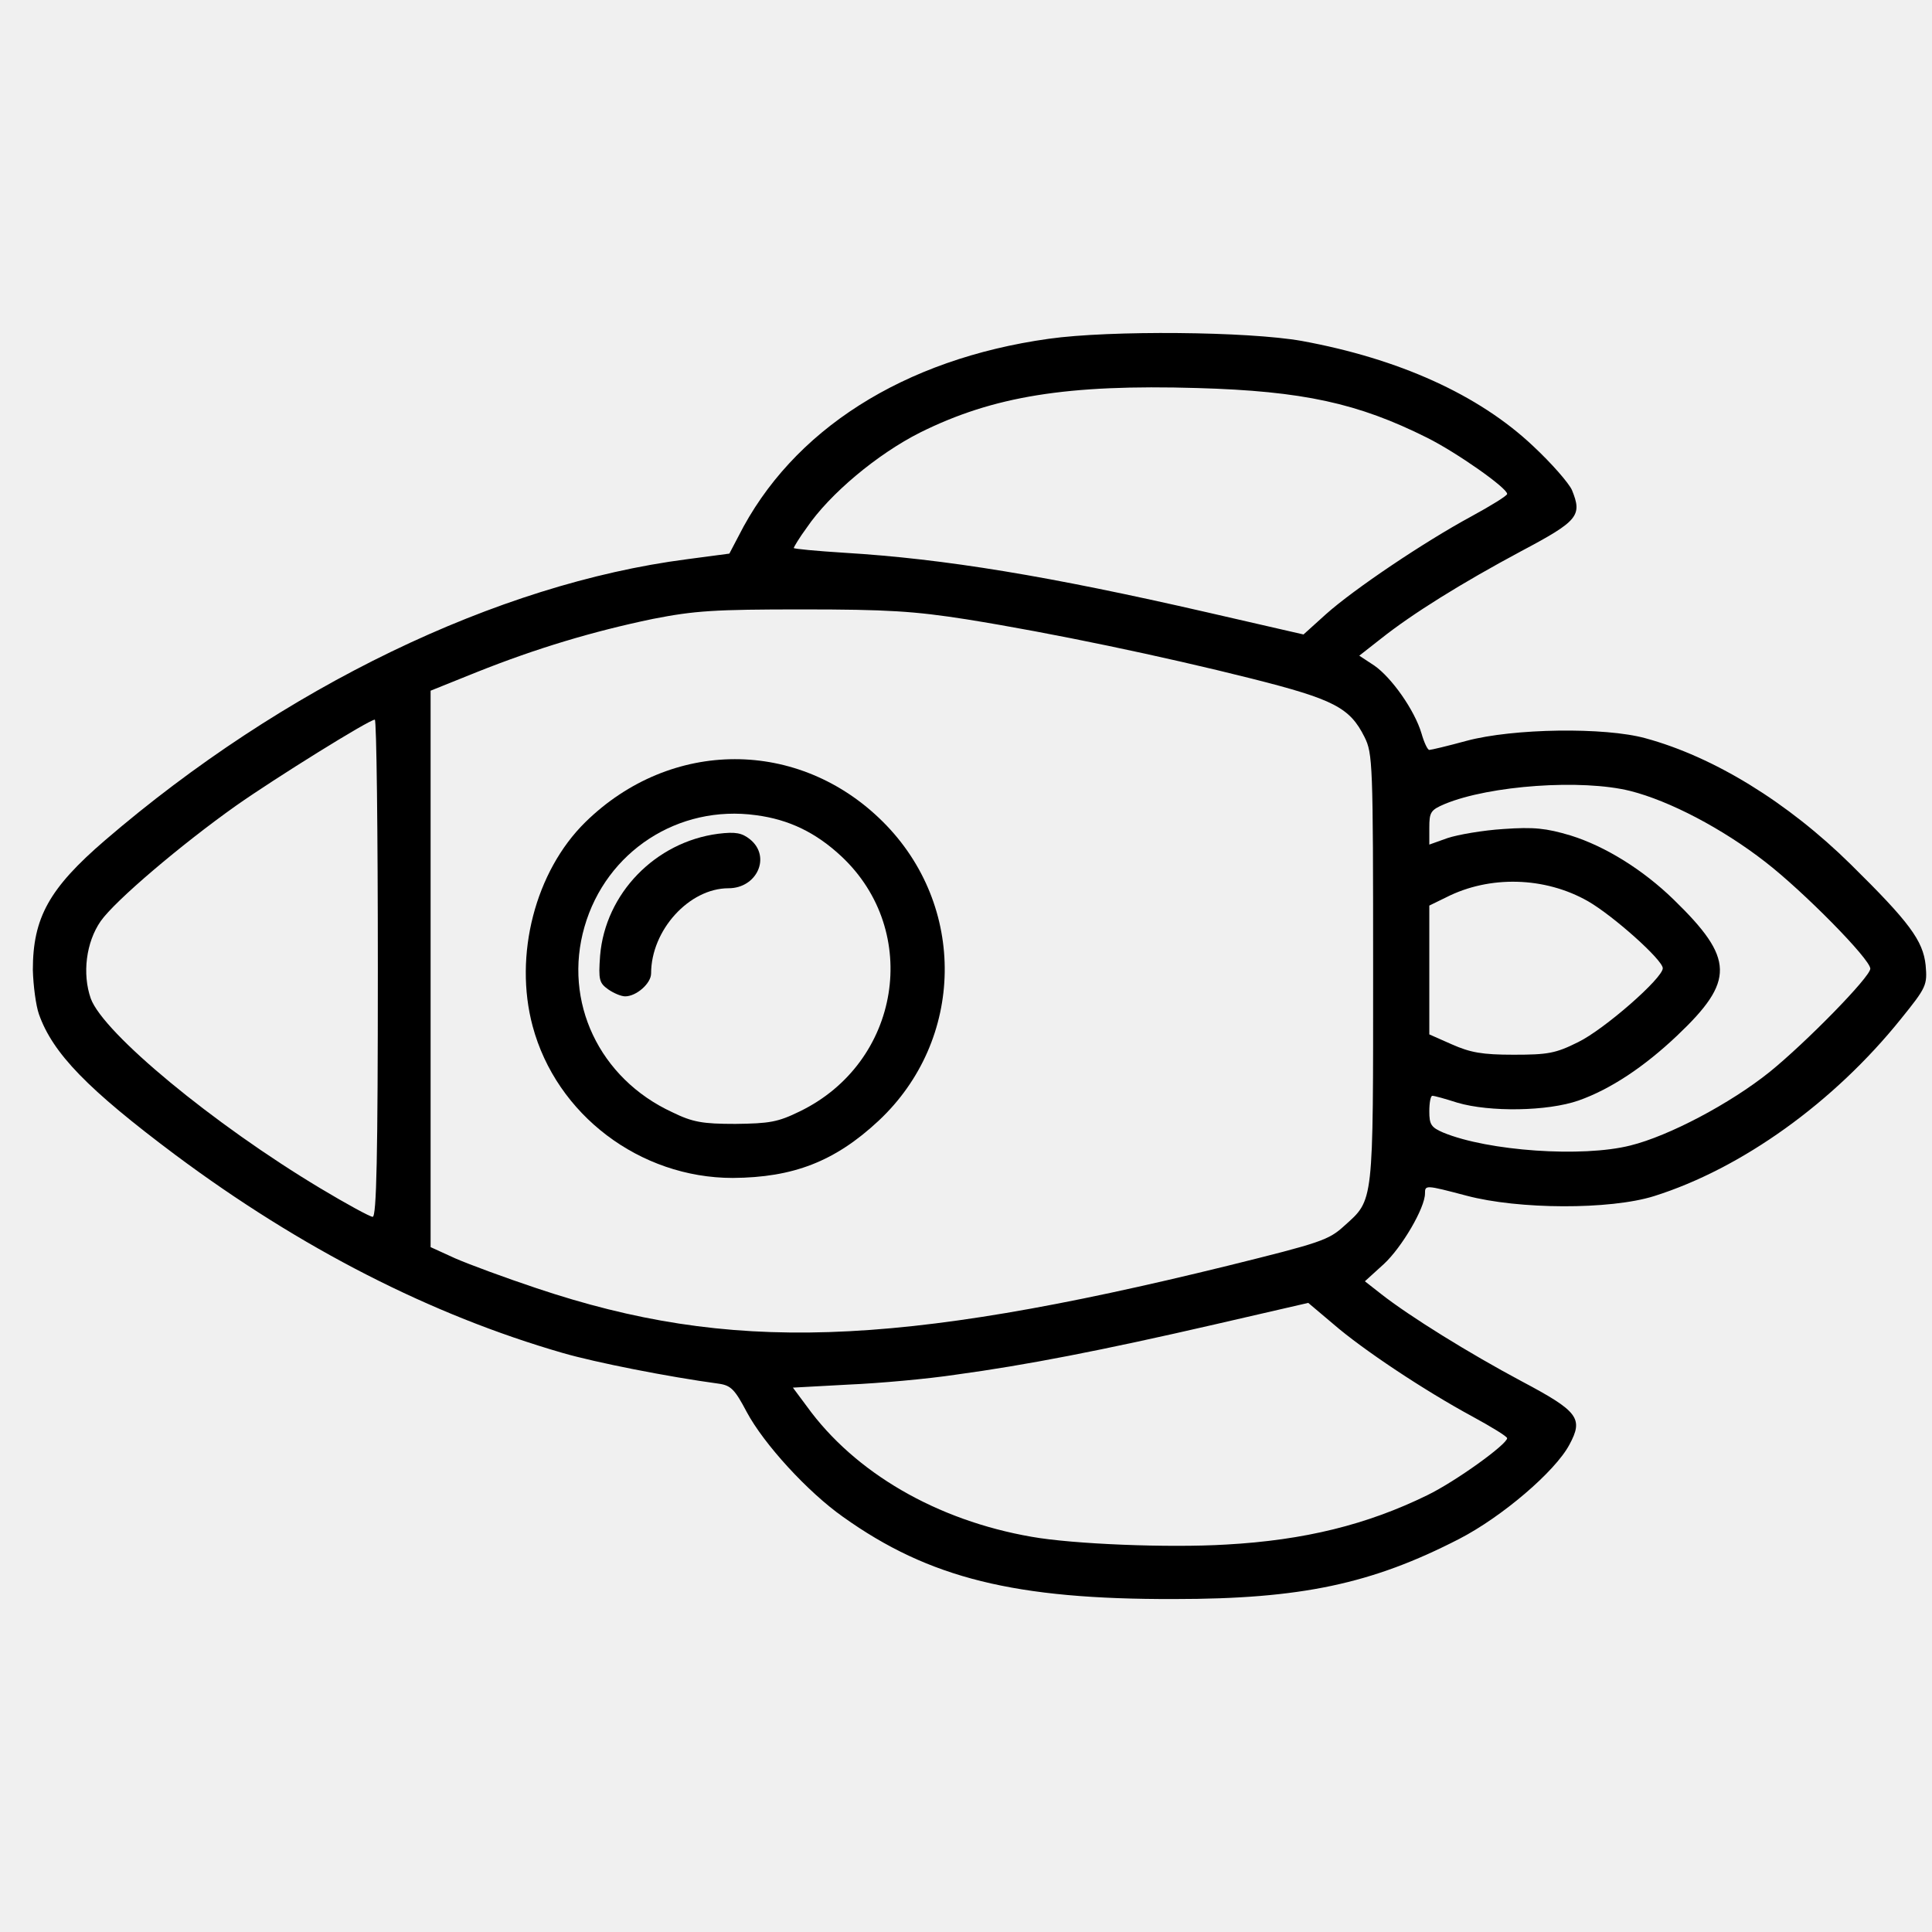
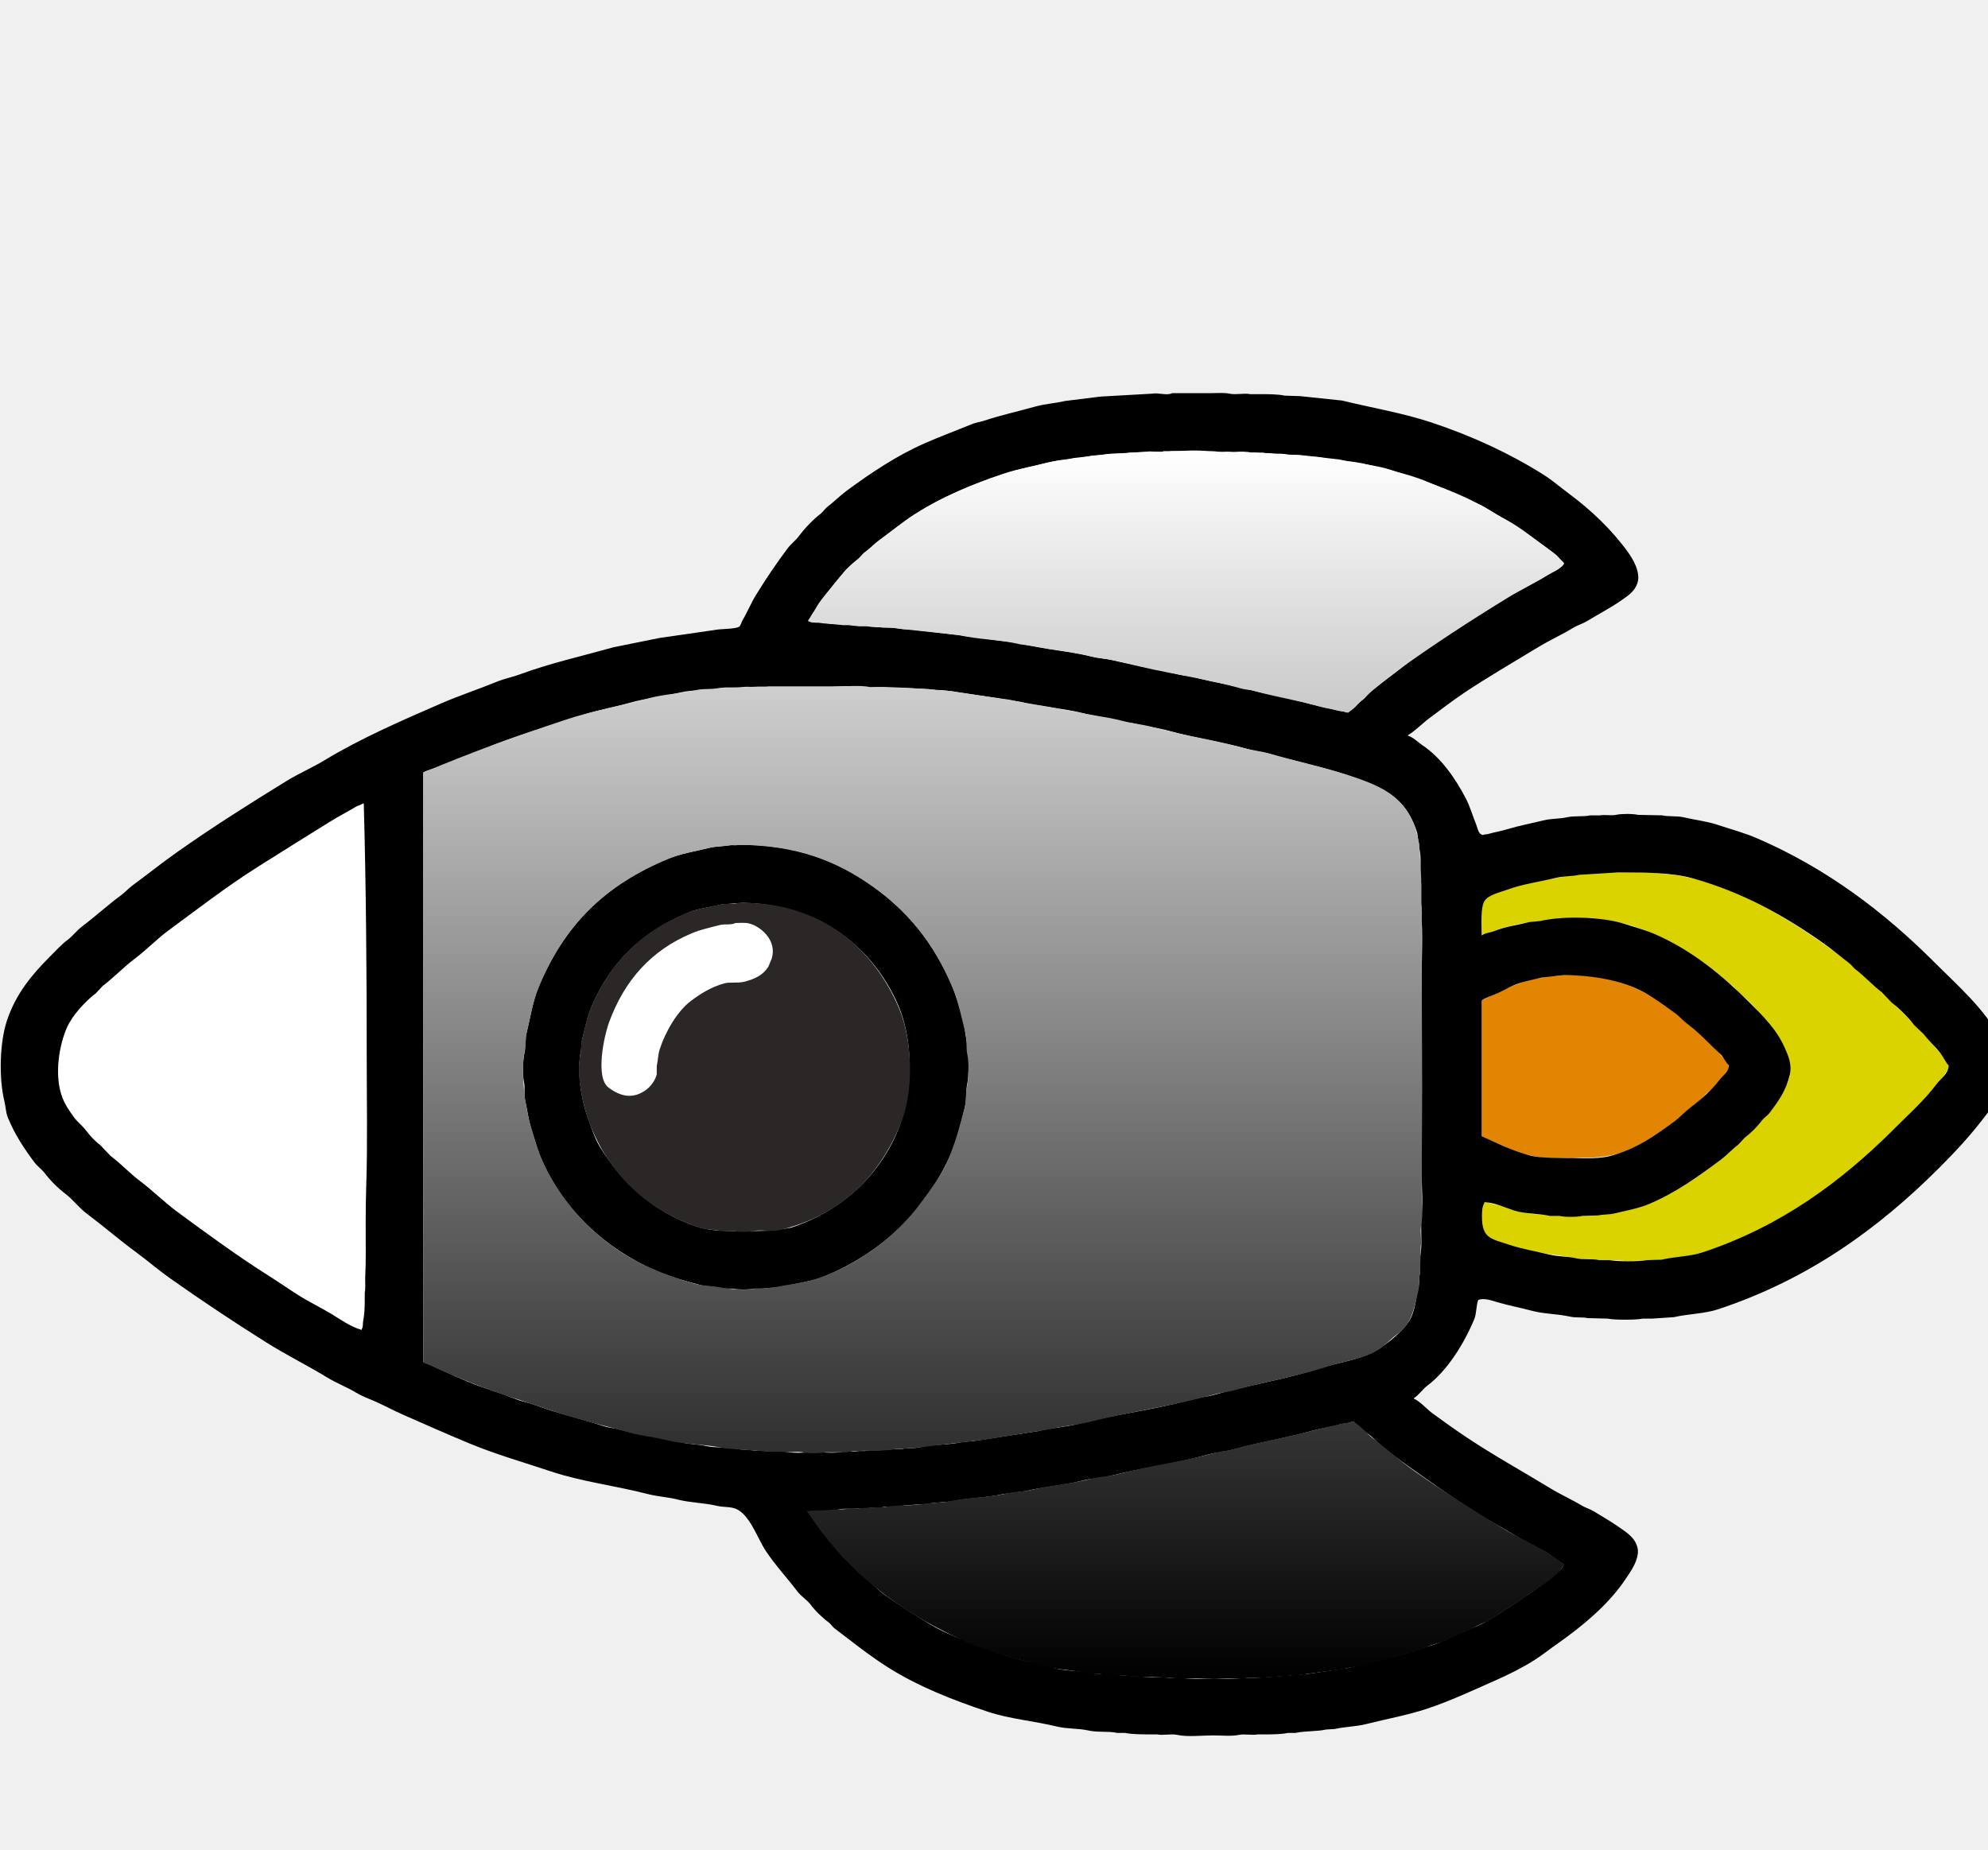
- <svg xmlns="http://www.w3.org/2000/svg" version="1.1" x="0px" y="0px" viewBox="0 0 1000 1000" enable-background="new 0 0 1000 1000" xml:space="preserve">
-   <g>
-     <g transform="translate(500,1000) scale(0.1,-0.1) rotate(90 90 90)">
-       <path d="M4751.2,4978.7c-203.6-71.6-389.4-252.9-729.5-707.1c-483.4-649-828-1322.5-1024.9-2005.1c-49.2-170.1-123.1-543.8-158.9-807.9c-9-62.7-31.3-82.8-145.5-143.2c-167.8-89.5-416.2-317.8-543.8-499C1830.8,371,1721.2-74.3,1723.4-897.8c0-655.7,78.3-1022.7,311-1474.7c114.1-221.5,349.1-496.8,487.8-570.6c136.5-73.8,172.3-47,329,248.4c143.2,268.5,335.7,579.6,452,727.3l64.9,82.8l89.5-98.5c87.3-94,290.9-212.6,364.8-212.6c44.8,0,44.8-2.2-11.2-214.8c-71.6-268.5-73.8-743-2.2-971.2c143.2-454.3,485.6-930.9,917.5-1277.8c163.4-132,174.6-136.5,277.5-127.6c127.6,13.4,223.8,85,521.4,387.1c322.2,326.7,557.2,709.4,653.4,1063c58.2,210.4,51.5,684.8-13.4,926.5c-26.9,98.4-47,183.5-47,192.4c0,9,38,26.9,85,40.3c120.8,35.8,288.7,154.4,351.3,243.9l51.5,78.3l89.5-114.1c127.6-161.1,284.2-411.7,452-725c156.6-295.4,183.5-315.5,315.5-261.8c35.8,15.7,138.7,105.2,228.3,201.4c266.3,282,452,696,543.8,1197.2c49.2,277.5,55.9,991.3,11.2,1309.1C8141.5,503.1,7774.5,1080.4,7224,1357.9l-89.5,47l-29.1,219.3c-127.5,984.6-662.4,2090.1-1454.6,3012.1C5402.4,4925,5250.2,5010,4979.4,5010C4898.9,5007.8,4795.9,4994.3,4751.2,4978.7z M5232.3,4658.7c105.2-73.8,396.1-416.2,597.5-700.4c143.2-203.6,445.3-689.2,445.3-718.3c0-9-579.6-15.7-1286.7-15.7c-973.4,0-1286.7,6.7-1286.7,26.8c0,13.4,67.1,136.5,147.7,270.8c331.2,552.7,803.4,1123.4,982.4,1188.3C4959.3,4754.9,5122.7,4734.8,5232.3,4658.7z M6521.3,2711.8c123.1-308.8,210.4-599.7,275.2-910.8c42.5-217.1,49.2-317.8,49.2-774.3c0-438.6-9-579.6-51.5-850.4c-71.6-445.3-190.2-1011.5-306.6-1474.7c-107.4-425.2-149.9-508-302.1-584.1c-85-42.5-134.3-44.8-1197.2-44.8c-1230.8,0-1195-4.5-1333.7,149.9c-73.8,80.5-87.3,123.1-205.9,602c-425.2,1729.8-452,2578-116.4,3578.3c53.7,161.1,123.1,349.1,154.4,420.7l58.2,127.6h1438.9h1441.2L6521.3,2711.8z M2884.8,232.3c49.2-362.5,125.3-754.2,259.6-1338.2l111.9-485.6l-109.6-129.8c-132-152.2-344.6-472.2-478.9-720.6c-53.7-98.5-102.9-179-111.9-179c-31.3,0-223.8,266.3-295.4,414c-152.2,311.1-232.7,635.5-255.1,1040.6c-17.9,297.6,2.2,794.4,40.3,1007c85,490.1,331.2,915.3,675.8,1163.7l96.2,71.6l15.7-288.7C2840.1,630.6,2862.5,380,2884.8,232.3z M7268.7,1004.3C7443.3,885.7,7649.2,639.6,7761,418c188-378.2,250.6-760.8,230.5-1436.7c-15.7-546-78.3-830.2-257.3-1188.3c-76.1-152.2-259.6-414-290.9-414c-9,0-60.4,82.8-116.4,185.7c-132,243.9-375.9,606.5-505.7,751.9L6716-1566.9l114.1,496.8c188,819.1,277.5,1360.6,308.8,1879.8c9,143.2,20.2,261.8,24.6,261.8C7168,1071.5,7217.2,1042.4,7268.7,1004.3z M4328.2-2233.8c0-11.2-15.7-67.1-35.8-129.8c-49.2-167.8-44.8-465.5,11.2-626.6c58.2-165.6,174.6-340.1,335.7-510.2c284.2-299.9,398.3-297.6,704.9,17.9c154.4,158.9,275.3,353.6,331.2,532.6c38,127.5,44.8,190.2,33.6,349.1c-6.7,105.2-29.1,235-47,288.7l-33.6,94h87.3c80.6,0,91.8-6.7,123.1-80.6c96.2-232.7,129.8-709.4,67.1-960c-51.5-203.6-194.7-476.6-367-698.2c-152.2-196.9-503.5-543.8-552.8-543.8c-42.5,0-382.7,333.4-534.8,521.4c-163.4,203.7-331.2,521.4-380.4,720.6c-62.7,248.4-29.1,736.2,67.1,969c26.9,62.7,42.5,71.6,109.7,71.6C4292.4-2218.1,4328.2-2224.8,4328.2-2233.8z M5355.4-2305.4c114.1-223.8,107.4-510.2-20.1-734c-76.1-132-304.3-387.1-346.9-387.1c-51.5,0-317.8,304.3-382.7,438.6c-58.2,116.4-64.9,156.7-64.9,333.4c0,163.4,11.2,223.8,53.7,320l51.5,116.4h333.4h333.4L5355.4-2305.4z" />
-       <path d="M4688.5,2423.1C4229.8,2300,3903,1868.1,3903,1387c2.2-313.3,85-528.1,295.4-754.1c418.5-447.6,1114.4-458.8,1548.5-22.4c431.9,434.1,431.9,1096.5-2.2,1539.6C5489.6,2409.7,5055.5,2521.6,4688.5,2423.1z M5203.2,2154.6c389.4-111.9,633.3-485.6,577.3-888.4c-22.4-170.1-89.5-308.8-212.6-440.9c-389.4-416.2-1067.4-306.6-1320.3,214.8c-55.9,114.1-62.7,156.7-64.9,333.4c0,170.1,8.9,221.5,60.4,326.7C4417.7,2078.5,4816.1,2266.4,5203.2,2154.6z" />
-       <path d="M4878.7,2031.5c-20.1-29.1-35.8-67.1-35.8-87.3c0-58.2,67.1-134.3,118.6-134.3c223.8,0,440.9-196.9,440.9-400.6c0-147.7,163.4-221.5,252.9-111.9c33.6,42.5,40.3,73.8,29.1,165.6c-42.5,324.5-308.8,584.1-631.1,610.9C4928,2082.9,4912.3,2078.5,4878.7,2031.5z" />
-     </g>
+ <svg xmlns="http://www.w3.org/2000/svg" width="5088" height="4735" viewBox="0 0 8088 4735">
+   <defs>
+     <style>
+       .cls-1 {
+         fill: #fff;
+       }
+ 
+       .cls-1, .cls-2, .cls-3, .cls-4, .cls-5, .cls-6 {
+         fill-rule: evenodd;
+       }
+ 
+       .cls-3 {
+         fill: #2b2727;
+       }
+ 
+       .cls-4 {
+         fill: #dbd300;
+       }
+ 
+       .cls-5 {
+         fill: #e18503;
+       }
+ 
+       .cls-6 {
+         fill: url(#linear-gradient);
+       }
+     </style>
+     <linearGradient id="linear-gradient" x1="2021.5" y1="2617.72" x2="2021.5" y2="119.813" gradientUnits="userSpaceOnUse">
+       <stop offset="0" />
+       <stop offset="1" stop-color="#fff" />
+     </linearGradient>
+   </defs>
+   <g transform="translate(0,200) scale(2 2) ">
+     <path id="windowGlare" class="cls-1" d="M1492,1080c12.66-.14,28.19-1.57,38,2,29.01,10.55,56.56,49.52,34,86-10.34,16.73-26.97,26.84-49,32h-18q-13.005,1.995-26,4c-25.27,8-45.11,19.85-64,34-27.81,20.82-52.06,60.29-64,97-8.51,26.16-2.71,54.62-18,75-19.23,25.63-52.67,28.87-81,10-5.71-3.8-13.84-10.75-17-17-4.47-8.84-3.02-24.2-3-37a255.063,255.063,0,0,1,13-79c28.22-85.58,83.17-148.53,162-183,18.39-8.04,38.38-13.31,59-19Q1475,1082.495,1492,1080Z" />
+     <path id="windowOutline" class="cls-2" d="M1494,921c123.24-2.431,207.28,32.2,278,82,72.76,51.24,125.32,114.31,163,201,10.07,23.18,17.48,49.42,25,76q4.005,25.995,8,52c3.02,13.17,2.93,60.06,0,73-3.91,17.28-.86,33.04-5,49-8.4,32.36-14.7,63.64-27,92-50.76,117.07-140.15,203.99-259,253-25.89,10.67-55.55,13.9-85,21-12.82,3.09-26.62,1.18-39,4h-19c-10.89,2.34-32.12,2.45-43,0h-16l-45-6c-34.95-9.08-67.43-18.05-97-31-102.38-44.85-186.17-123.05-231-225-8.84-20.09-13.75-39.73-21-62-5.87-18.03-8.24-39.8-13-60-2.82-12,.72-23.33-2-36-3.52-16.41-2.5-44.58,1-60,2.8-12.34.11-23.24,3-35,8.61-35.03,13.33-69.33,26-100,51.5-124.73,136.48-207.61,261-259,27.78-11.465,58.43-16.081,90-24Zm17,118-41,3c-24.35,5.82-48.59,8.16-70,17-93.21,38.48-157.83,99.65-197,192-8.79,20.73-12.97,43.85-19,67q-1.005,10.5-2,21c-9.51,42.35,1.08,103.02,13,135,8.14,21.82,13.69,42.41,25,61,44.83,73.69,109.6,133.45,198,163,29,9.69,66.46,8.99,105,9q24.495-.495,49-1l37-6c98.95-32.45,174.99-100.5,215-192,32.67-74.71,36.43-183.81,3-261C1777.98,1133.81,1671.21,1041.67,1511,1039Z" />
+     <path id="Color_Fill_5" data-name="Color Fill 5" class="cls-1" d="M740,837c3.841,34.77,4,75.285,4,112v56c1.862,8.66,1,21.67,1,32v86c4.472,20.82,1,57.38,1,81v418c0,10.32.87,23.35-1,32v46c0,21.68-.988,43.66-1,64-0.008,13.41,1.526,30.34-1,42-2.306,10.65,1.037,24.6-1,34-4.17,19.24,3.67,54.33-6,67-1.073.75-.946,0.6-3,1-6.046-4.57-14.089-6.4-21-10-14.521-7.56-29.738-15.28-44-24-42.063-25.72-84.437-50.75-126-77-75.178-47.48-144.238-103.04-215-155-20.018-14.7-37.265-34.13-57-49-12.668-9.55-23.4-20.47-36-30q-6-6.495-12-13a246.885,246.885,0,0,1-46-46q-4.5-4.005-9-8c-13.34-17.67-29.931-34.46-39-56-25.768-61.2-1.439-140.02,27-178,5.247-7.01,13.77-12.09,19-19,9.07-11.99,21.016-22.95,33-32,7.274-5.49,12.708-14.49,20-20,15.986-12.08,29.913-25.91,46-38,9.752-7.33,18.2-17.68,28-25,25.88-19.35,50.1-40.96,76-60,63.568-46.73,129.122-90.156,197-133,36.789-23.221,74.386-45.651,112-69C697.819,858.663,725.447,838.521,740,837Z" />
+     <path id="Color_Fill_4" data-name="Color Fill 4" class="cls-3" d="M1501,1039c171.6-3.62,278.15,96.51,328,215,27.1,64.42,30.84,167.3,3,235-44.81,108.99-122.66,186.63-247,216-16.66,3.93-36.47-1.82-54,2-9.35,2.04-27.65,2.14-37,0h-26c-15.12-3.46-31.17-2.44-45-7-111.43-36.76-192.1-116.04-229-228-9.83-29.82-22.38-86.62-13-127q1.005-11.505,2-23c5.87-23.17,9.45-46.36,18-67,38.48-92.87,102.03-156.61,195-195,21.78-8.99,46.3-12.02,71-18C1475.31,1039.99,1494.91,1042.79,1501,1039Zm-5,41c-7.72,4.59-21.82,1.67-31,4-20.02,5.09-39.94,9.39-58,17-82.18,34.64-136.47,95.14-168,181-9.96,27.11-28.82,112.32-1,133,24.84,18.46,49.95,24.11,77,4,8.82-6.55,17.99-18.87,21-31v-17c2.45-11.35,2.54-23.26,6-34,11.64-36.11,36-77.63,63-98,19.76-14.91,40.83-28.43,68-36,12.01-3.35,26.1-.05,39-3,22.62-5.18,40.44-13.99,51-31q3.495-8.505,7-17c10.92-36.68-21.96-64.67-46-71C1516,1078.89,1505.39,1079.91,1496,1080Z" />
+     <path id="Color_Fill_3" data-name="Color Fill 3" class="cls-4" d="M3014,1105c0.09-21.98-3.96-54.62,5-69,10.87-17.46,50.4-24.73,73-32,28.02-9.01,60.9-11.794,92-19,12.07-2.8,24.79-1.5,36-4l43-3h20c15.05-3.134,43.97-3.275,59,0h21q24.99,2.5,50,5c19.22,4.673,38.93,6.981,57,13,112.86,37.59,202.11,97.86,288,162,26.77,19.99,48.33,46.84,75,67q12.495,13.005,25,26a138.124,138.124,0,0,1,27,27q9.495,9,19,18a369.239,369.239,0,0,1,33,38c8.79,11.67,26.3,23.24,28,41-6.36,6.83-10.43,16.54-16,24-11.93,15.99-27.89,28.98-40,45q-11.505,10.995-23,22a201.11,201.11,0,0,1-38,38q-4.995,5.505-10,11c-9.75,9.75-19.93,19.63-31,28-7.27,5.5-12.71,14.48-20,20-22.61,17.11-42.72,37.57-66,54-73.34,51.78-155.95,100.19-249,131-19.63,6.5-40.78,9.06-62,14q-27.99,2.505-56,5h-31c-5.87,1.24-16.13.86-22,0-17.75-2.61-36.33,1.44-52-2l-47-3c-33.67-7.69-68.89-9.17-100-18-23.58-6.7-70.43-15.88-82-32-10.01-13.95-5.83-45.9-2-63a25.246,25.246,0,0,1,8-1c8.05,5.19,20.47,4.85,30,8,16.97,5.61,35.8,10.31,55,15,11.17,2.73,21.27.45,33,3,10.49,2.28,23.81-.59,36,2,7.92,1.68,23.08,1.76,31,0h23c14.9-3.36,33.12-2.62,47-6,23.61-5.75,43.91-6.71,64-15,84.06-34.68,152.56-86.55,212-146,27.7-27.7,54.05-53.19,73-90,5.71-11.09,15.44-31.69,11-51-8.77-38.17-25.3-60.72-45-87-4.1-5.46-10.91-9.59-15-15-11.24-14.85-25.13-29.76-40-41q-7.5-7.995-15-16c-18.47-13.98-35.05-30.62-54-44-44.73-31.58-93.97-60.05-151-79-24.85-8.26-50.02-9.7-78-16h-17c-16.09,0-33.28-1.07-47,2q-13.005.495-26,1c-23.72,5.38-49.02,4.79-72,11q-15.495,4.005-31,8C3039.14,1096.44,3026.54,1103.13,3014,1105Z" />
+     <path id="Color_Fill_2" data-name="Color Fill 2" class="cls-5" d="M3175,1186c90.7-1.95,154.82,21.4,207,58,18.61,13.05,35.8,28.31,54,42,4.3,3.24,7.7,8.76,12,12,18.73,14.15,37.86,31.27,52,50,6.52,8.64,16.76,12.87,17,28-2.74,2.85-3.66,6.66-6,10-4.41,6.28-10.26,11.73-15,18-6.6,8.73-17.2,17.35-26,24q-5.505,6-11,12c-6.24,4.73-11.72,9.27-18,14-9.75,7.34-18.16,17.7-28,25-32.28,23.95-62.34,45.77-102,63-26.18,11.37-55.61,15.98-95,16-9.43.01-18.1,1.76-26,0h-16c-15.46,0-31.05,1.27-45-2l-31-6c-16.71-5.5-32.88-13.35-48-20-4.78-2.1-34.65-13.1-36-15V1237c10.95-2.6,20.31-10.71,30-15a692.316,692.316,0,0,1,67-26q21-4.005,42-8C3159.72,1186.41,3169.76,1189.31,3175,1186Z" />
+     <path id="Color_Fill_1" data-name="Color Fill 1" class="cls-2" d="M2384,2h78c12.48,0,28.25-1.341,39,1,13.19,2.873,30.06-1.6,42,1h21c15.17,0.069,34.84-.1,49,3l31,1,86,9c63.57,15.483,124.57,25.512,183,45,82.87,27.641,159.09,63.149,227,106,17.87,11.275,34.29,25.617,51,38,45.22,33.513,88.14,74.174,121,120,8.29,11.56,26.08,39.637,19,62-5.42,17.108-18.71,25.664-32,35-22.12,15.537-47.37,28.633-71,43-8.82,5.366-18.19,7.651-27,13-23.93,14.529-49.79,26.216-74,41-49.95,30.5-100.77,59.719-149,92-23.91,16-46.8,33.966-70,51-14.88,10.923-27.93,25.3-44,35v1c10.95,3.086,20.17,13.106,29,19,38.4,25.64,67.14,67.026,89,109,8.46,16.244,13.72,35.343,21,53,3.3,8,4.07,19.815,14,21,2.82-1.782,6.06-.879,10-2,12.73-3.616,26.6-5.927,40-10,23.33-7.1,48.67-11.84,74-18,15.19-3.694,31.29-2.659,46-6,15.82-3.6,32.82-.607,48-4h20c8.77-1.88,21.97,1.132,32-1,11.44-2.432,33.57-2.527,45,0l49,1c13.92,3.128,29.5.635,44,4,23.48,5.451,47.5,8.193,68,15,28.94,9.611,55.41,16.46,82,28,142.12,61.683,258.08,150.07,360,252,48.66,48.67,102.9,95.1,136,159,9.02,17.42,22.04,59.22,13,87-8.23,25.3-27.63,42.63-42,62-29.45,39.68-62.45,75.46-97,110-123.08,123.05-265.07,226.75-450,288-27.69,9.17-59.38,9.08-90,16l-44,3h-19c-13.48,2.89-58.57,2.98-72,0q-19.995-.495-40-1c-11.13-2.48-24.07-.29-36-3-25.85-5.86-53.2-5.31-78-12-23.73-6.4-47.8-10.72-72-18-10.28-3.1-25.57-8.38-37-4-4.47,12.42-3.36,27.78-8,39-20.59,49.74-54.85,104.67-95,135-9.97,7.53-17.35,19-28,26v1c10.65,3.48,27.52,22.02,37,29,23.22,17.1,47.02,33.99,71,50,55.2,36.85,113.88,69.14,171,104,20.25,12.36,42.07,21.87,62,34,8.19,4.98,16.85,7.05,25,12,18.11,11.01,37.05,22.06,54,34,14.57,10.27,30.14,20.22,35,40,5.73,23.3-16.93,52.92-25,65-34.75,51.98-88.9,96.1-140,132-14.76,10.37-29.54,22.24-45,32-25.44,16.07-52.38,29.4-81,42-44.27,19.49-89.2,40.84-138,57-39.3,13.02-81.03,20.34-123,31-21,5.34-43.27,5.21-64,10q-8.505.495-17,1c-19.34,4.36-43.02,2.62-63,7h-15c-12.09,2.61-29.09,2.84-42,3h-20c-10.68,2.29-26.06-1.55-38,1-14.7,3.14-35.48,1-52,1-22.99,0-52.01,3.55-73-1-12.87-2.79-29.37,1.52-41-1h-21c-13.39-.28-31.37-0.25-44-3h-16c-18.7-4.14-39.61-.61-59-5-20.55-4.65-43.04-2.91-64-8-47.77-11.61-95.93-15.36-140-30-74.1-24.62-142.51-51.93-203-90-39.64-24.95-74.55-53.46-111-81q-4.005-4.5-8-9c-14.16-10.71-28.29-23.82-39-38-7.47-9.89-19.49-17.07-27-27-20.86-27.6-44.54-52.78-64-82-16.93-25.43-32.58-74.04-61-86-11.22-4.72-24.81-2.87-38-6-26.2-6.23-54.27-6.15-81-13-19.16-4.91-39.9-5.82-60-11-66.15-17.06-134.96-25.32-197-46-56-18.66-112.59-34.85-166-57-45.012-18.67-90.468-38.84-134-58-20.419-8.99-39.532-19.43-59-28-12.789-5.63-25.295-9.89-37-17-18.755-11.4-39.884-19.39-59-31-41.092-24.97-84.36-46.42-125-72q-99.688-62.745-195-130c-23.557-16.59-45.887-36.01-69-53-34.759-25.54-66.785-53.27-101-79-15.429-11.6-27.7-28.44-43-40a223.9,223.9,0,0,1-42-42c-5.926-7.84-15.068-14.06-21-22-20.753-27.77-39.861-56.43-54-91-4.265-10.43-4.053-20.83-7-33-11.748-48.53-9.366-120.51,5-164,18.025-54.57,50.729-93.74,87-130,12.086-12.08,23.2-24.58,37-35,10.286-7.77,18.66-19.22,29-27,27.4-20.62,52.207-43.6,80-64,7.588-5.57,14.4-13.41,22-19,30.507-22.432,60.165-46.234,91-68,72-50.822,146.885-98.214,223-145,25.113-15.437,51.619-26.578,77-42,72.272-43.915,157.582-81.151,238-116,37.066-16.062,75.655-28.688,113-44,15.65-6.418,31.03-9.067,47-15,59.85-22.228,125.28-36.817,190-55l94-19,111-16c12.32-2.818,42.89-1.619,51-7,3.49-3.88,4.16-9.322,7-14,9.42-15.5,16.33-33.12,26-49,20.44-33.554,42.02-65.225,65-96,6.62-8.866,16.37-16.236,23-25,12.9-17.064,28.94-34.109,46-47q4.995-5.5,10-11c14.55-11.008,27.42-24.276,42-35,48.07-35.353,100.65-70.746,158-96,31.33-13.795,63.72-25.763,96-39,8.48-3.479,16.05-4.019,25-7,32.94-10.973,69.73-19.145,105-29,19.37-5.412,39.93-6.4,59-11l72-9,106-6C2355.32,0.5,2375.08,7.56,2384,2Zm-3,118c-5.07,3.011-18.86,1-26,1l-57,2c-16.34,3.61-34.91.169-52,4-8.81,1.974-19.18.749-29,3-32.52,7.454-66.71,7.207-98,16-23.24,6.53-47.17,10.409-70,18-64.23,21.359-126.15,45.74-179,79-29.28,18.429-56.62,39.558-84,60-12.86,9.606-23.31,23.4-36,33-29.98,22.668-54.24,54.008-76,85-10.17,14.489-21.97,28.16-30,45h2c8.82,5.4,23.55,1.463,35,4,20.34,4.506,45.26,1.488,66,6h16c20.88,4.593,45.5.229,67,5,13.09,2.906,27.92.844,42,4l133,16c23.49,5.492,48.74,5.114,73,11,47.98,11.639,100.09,15.056,147,27,12.99,3.308,24.02,2.656,37,6,42.37,10.915,88.3,16.391,130,28,14.44,4.021,27.62,3.943,42,8,36.02,10.16,74.19,14.587,111,25,31.05,8.783,63.88,12.934,96,22,32.83,9.265,68.04,16.618,102,24,6.74-9.883,19.45-18.783,29-26,6.53-4.938,11.47-13.057,18-18,12.25-9.275,23.48-18.813,36-28,21.01-15.417,41.52-32.906,63-48,53.93-37.9,110.33-73.192,167-108,31.09-19.1,64.5-35.015,95-54,7.55-4.7,28.05-13.316,30-22-6.31-5.83-11.09-13.777-18-19-44.77-33.827-91.85-64.058-141-94-11.69-7.123-24.22-11.369-37-17-27.98-12.328-57.56-25.919-87-38-35.28-14.475-74.55-21.26-113-32-32.55-9.092-68.07-8.3-102-16l-30-2c-21.49-4.752-47.9-1.116-70-6h-20c-16.44-3.587-39.05,1.693-56-2-13.54-2.948-32.22,2.218-47-1C2438.53,116.326,2404.91,120.031,2381,120ZM1562,599c-9.33,5.534-37.34-1.794-50,1-14.09,3.11-31.02-1.32-46,2-26.98,5.978-55.86,2.647-82,9-34.32,8.343-69.39,11.452-103,21-30.39,8.636-62.58,14.079-93,24-69.85,22.78-140.09,43.156-205,70-30.4,12.574-60.616,23.576-90,36-5.364,2.268-29.759,8.837-32,12V1973c29.683,12.85,59.483,27.33,90,40,32.588,13.52,66.75,22.75,99,36,12.01,4.93,23.82,6.47,36,11,45.45,16.9,95.15,28.52,143,44,11.29,3.65,21.36,3.7,33,7,39.36,11.15,83.34,15.67,125,26,15.9,3.94,32.76,3.46,48,7,20.82,4.84,42.65,1.32,64,6,11.47,2.51,26.38,1.43,38,4h17c13.57,2.93,29.94-1.23,45,2,17.1,3.67,41.01,1,60,1,17.41,0,39.45,2.41,55-1,8.73-1.91,20.51.64,28-1,6.51-1.43,15.73.16,21-1,11.15-2.45,23.09.18,33-2q19.995-1.005,40-2c10.01-2.23,21.95-.51,33-3,28.54-6.44,61.11-4.59,89-11q11.505-1.005,23-2Q2046,2124,2111,2114c26.74-6.88,55.43-7.87,83-15,76.74-19.83,157.41-28.96,232-50,15.12-4.26,28.89-4.7,44-9,70.69-20.11,145.9-31.63,215-54,33.56-10.87,67.17-14.99,98-28,28.97-12.23,68.41-43.79,84-69,11.96-19.34,13.15-44.94,19-71,1.76-7.85.51-16.22,2-23q0.495-18.495,1-37c3.75-17.25,2-41.58,2-61v-21c4.5-20.73,1-57.44,1-81V1190c0-42.72,2.72-89.05-1-130v-60c-4.63-21.092,1.7-45.608-3-67q-2.505-18-5-36a166.642,166.642,0,0,0-18-40c-28.14-44.736-72.93-60.67-128-79-48.75-16.228-103.28-26.617-154-42-12.93-3.922-24.86-4.264-38-8-53.81-15.3-112.44-23.753-167-39-23.7-6.623-48.25-8.646-71-15l-25-4c-23.98-6.465-50.94-9.846-75-16-43-11-88.39-13.412-131-24l-130-20c-16.04-3.65-32.76-1.626-48-5l-66-4h-28c-15.13-3.285-35.62,2.553-52-1-17.98-3.9-43.1-1-63-1H1562ZM738,837c-4.372,3.312-10.161,4.059-15,7-16.992,10.326-34.843,19.34-52,30q-73.62,45.743-147,92c-63.11,39.85-121.634,85.41-181,129-23.663,17.37-44.656,39.43-68,57-23.254,17.5-42.922,38.56-66,56l-14,15c-21.007,15.88-47.956,44.76-59,70-15.2,34.75-25.382,92.8-11,137,5.7,17.53,16,32.37,26,46,6.576,8.96,16.373,16.24,23,25,8.52,11.27,18.72,22.48,30,31q10.5,10.995,21,22c21.385,16.17,39.4,35.82,61,52,25.674,19.23,49,42.89,75,62,61.773,45.4,123.162,90.44,189,132,19.183,12.11,38.7,25.83,58,38,21.927,13.82,44.729,24.42,67,38,18.189,11.09,38.964,26.09,61,32v-2c3.331-4.81,1.442-10.91,3-18,2.247-10.23,2.858-24.78,3-36v-20c2.1-9.76.364-23.6,1-35,0.672-12.04,1-27.4,1-41,0-45.64-.6-93.99,1-141,2.91-85.59,1-175.72,1-263,0-173.02-1.4-347.95-6-515h-2ZM3293,977l-80,5c-15.01,3.384-31.47,2.246-47,6-34.22,8.271-69.01,12.9-99,24-15.6,5.77-38.42,10.29-47,23-8.49,12.58-6.26,48.8-6,70h1c6.94-5.19,17.48-5.51,26-9,20.82-8.53,46.48-11.84,71-18q10.5-1.005,21-2c50.65-11.45,129.13-8.08,172,6,22.25,7.31,41.9,12.17,62,21,76.13,33.46,137.12,84.11,192,139,27.38,27.38,55.48,54.84,72,93,5.25,12.14,14.87,32.18,10,53-7.89,33.73-23.42,54.63-41,78-4.4,5.84-11.62,10.22-16,16a184.159,184.159,0,0,1-35,35q-6.495,7.005-13,14c-12.68,9.59-23.43,21.6-36,31-44.93,33.61-90.72,66.61-146,90-21.37,9.04-45.37,13-70,19-10.93,2.66-22.65,1.66-33,4q-16.005.495-32,1c-11.9,2.56-35.11,2.66-47,0h-19c-24.68-5.53-50.54-3.77-73-11-18.39-5.92-38.52-15.82-60-17a45.3,45.3,0,0,0-5,18c-3.25,55.83,14.94,55.51,56,69,25.1,8.24,54.06,13.36,82,20,17.21,4.09,35.23,3.3,52,7,16.11,3.55,33.51.67,49,4h20c14.4,2.99,61.68,3.13,76,0q15-.495,30-1c29.16-6.51,58.07-6.39,84-15,160.27-53.21,283.2-145.19,390-252,29.29-29.29,60.94-57.61,86-91,7.95-10.59,23.4-19.8,24-37-6.37-6.8-10.47-16.53-16-24-10.47-14.15-24.3-25.84-35-40q-9.495-9-19-18a247.066,247.066,0,0,0-46-46q-10.005-10.5-20-21c-19.12-14.46-34.74-32.5-54-47-4.3-3.24-7.7-8.77-12-12-17.85-13.4-34.83-28.21-53-41-77.67-54.7-163-103.21-266-132C3400.59,977.146,3345.5,977.264,3293,977Zm-112,209q-22.5,2.505-45,5c-18.73,4.87-37.91,7.94-55,15-11.93,4.92-23.73,12.03-35,17-5.39,2.38-30.11,11.56-32,15v276c30.54,13.59,59.57,28.18,94,38,18.08,5.16,40.66,5.99,62,6,34.17,0.02,77.71,3.71,106-4,53.77-14.66,91.78-42.2,131-71,10.87-7.98,20.27-18.93,31-27,21.48-16.16,43.82-35.56,60-57,6.65-8.81,17.86-14.71,19-29-5.8-5.93-10.01-14.39-15-21q-8.505-7.995-17-16c-16.91-16.9-33.66-33.49-53-48-8.27-6.21-15.64-14.85-24-21-17.8-13.09-35.97-26.39-55-38C3309.96,1199.74,3249.72,1186.63,3181,1186Zm-432,909c-5.95,3.7-14.64,2.77-22,5-18.2,5.51-37.77,7.52-57,13-51.93,14.81-107.97,23.31-160,38-18.41,5.2-35.6,5.79-54,11-62.16,17.6-129.6,25.75-193,42-21.4,5.49-41.53,5.47-63,11-36.28,9.35-76.98,12.06-114,21l-46,6c-32.91,7.96-70.1,7.31-104,15l-38,3c-21.39,4.78-47.22,2.18-69,7q-14.505.495-29,1c-10.56,2.32-25.26.63-36,3h-19c-11.18,2.45-24.58-.72-37,2-17.19,3.76-46.15,3.86-65,4v1c9.31,7.3,17.82,24.01,25,34,14.28,19.87,31.32,37.57,46,57q6.495,6,13,12c9.25,9.25,17.43,19.01,28,27,14.37,10.86,27.19,26.11,42,37,30.23,22.22,62.33,42.09,95,62,31.67,19.3,67.01,31.16,103,46,45.57,18.79,96.6,29.64,149,43,25.89,6.6,54.35,5.07,81,11q60,4.005,120,8h25c9.73,2.09,24.02-1.35,35,1,18.02,3.85,43.07,1,63,1,18.96,0,42.94,2.72,60-1h28q51.99-4.005,104-8l82-12c53.11-13.7,105.79-23.17,153-41,10.81-4.08,20.5-5.65,31-10,21.01-8.71,42.74-19.08,63-28,12.79-5.63,25.3-9.89,37-17,32.07-19.49,63.07-39.91,93-61,11.99-8.45,23.33-16.36,35-25,3.61-2.67,6.46-7.32,10-10,6.17-4.66,15.35-10.13,17-19-11.66-7.2-23.1-16.67-35-24-15.95-9.82-32.85-16.18-49-26-33.04-20.09-67.27-38.36-100-59-44.92-28.33-88.2-59.79-131-90-17.27-12.19-33.25-24.44-50-37-10.91-8.18-20.11-19.79-31-28-9.07-6.83-24.91-16.85-31-26h-5Z" />
+     <path id="Gradient_Fill_1" data-name="Gradient Fill 1" class="cls-6" d="M2367,120h69c13.37,0,29.28-.79,41,1,23.16,3.537,47.74-3.007,69,2h23c15.7,3.532,35.58.359,51,4l26,1,79,9c34.86,8.547,71.16,10.292,104,21,73.64,24.012,143.74,47.028,204,84,15.82,9.705,31.48,17.217,47,27,25.01,15.767,48.44,34.866,72,52a181.378,181.378,0,0,1,23,20c1.94,1.954,8.14,6.451,6,9-7.55,10.738-22.66,15.952-34,23-24.98,15.522-52.43,28.319-78,44-79.25,48.6-155.9,98.674-230,152-23.56,16.953-47.05,37.064-68,57-6.63,6.313-21.96,25.245-32,26-4.99-3.106-11.61-2.177-18-4-12.3-3.509-25.66-5.2-39-9-42.09-12-87.92-19.124-130-31-9.52-2.688-17.43-2.28-27-5-75.84-21.554-157.65-31.273-235-52-27.16-7.278-55.63-9.258-82-16-31.83-8.139-64.8-9.257-96-17l-37-5c-39.92-9.67-84.94-9.559-126-19l-123-13c-12.75-2.822-26.32-.428-38-3-19.77-4.355-41.4.1-60-4h-14c-14.53-3.216-32.75-1.793-47-5-7.68-1.728-16.51.706-22-3-0.8-1.021-.35-0.274-1-2,9.15-9.677,14.3-24.031,22-35,15.07-21.465,33.35-40.294,49-61,7.21-9.545,21.29-21.666,31-29q4.995-5.5,10-11c12.04-9.11,22.76-18.943,35-28,23.01-17.028,45.31-36.382,70-52,53.38-33.77,114.89-60.441,180-82,32.34-10.708,66.74-16.277,101-25,14.02-3.571,28.68-3.812,42-7l69-8,81-5C2343.5,118.924,2359.64,124.615,2367,120ZM1544,599h151c22.73,0,54.64-3.419,75,1h35l84,4c13.15,2.917,28.07.834,42,4l124,18c34.18,8.547,72.21,11.388,106,20l22,3c32.73,8.44,67.55,10.977,101,20,20.27,5.468,41.9,7.063,63,13,59.85,16.84,123.97,25.375,183,42,17.51,4.932,33.53,6.039,51,11,55.49,15.754,114.23,28.463,167,46,50.12,16.655,91.57,34.024,117,75,11.54,18.6,16.33,37.637,22,63q1.995,35,4,70v51c2.58,11.97,1,29.28,1,43v84q0.495,124.485,1,249-0.495,104.49-1,209c0,21.74,3.3,49.23-1,69-3.01,13.83,1.74,31.42-1,44q-0.495,22.995-1,46c-3.1,14.23-.66,30.4-4,45-6.69,29.23-11.11,52.16-26,72-5.3,7.06-13.89,13.63-21,19-11.97,9.04-21.65,20.85-35,29-28.71,17.53-66.01,21.65-101,33-61.56,19.97-128.98,31.26-192,49-13.52,3.81-25.49,4.16-39,8-81.76,23.21-169.74,34.52-254,56-27.04,6.89-54.79,8.35-81,15q-65.49,10.5-131,21-71.49,8.505-143,17l-48,3c-28.04,6.08-62.07-.33-91,6h-44c-11.74,2.49-34.27,2.54-46,0-13.19-2.86-30.05,1.59-42-1h-24q-45.99-3.495-92-7c-39.29-8.89-81.76-7.17-120-17-24.01-6.18-49.71-8.1-74-15-48.44-13.76-98.23-24.81-144-40-71.24-23.64-140.855-44.99-207-73-18.217-7.71-35.217-14.42-52-23-3.105-1.59-15.556-4.94-17-7V774c93.743-40.01,190.06-74.373,291-108,53.85-17.941,111.06-27.228,167-43,31.5-8.882,65.3-9.414,98-17,14.74-3.42,30.82-.8,45-4Zm-43,322c-4.25,2.471-12.27-.307-18,1-10.74,2.449-22.8,1.24-34,4-30.73,7.572-60.84,11.784-88,23-129.77,53.59-212.5,133.84-266,264-11.64,28.32-16.17,60.11-24,92q-1.5,15.495-3,31c-9.78,44.5.17,119.6,11,155,7.99,26.1,13.85,48.89,24,72,41.45,94.33,123.56,176.49,218,218a711.4,711.4,0,0,0,92,33c17.92,5.09,35.32,3.66,55,8,10.11,2.23,44.83,5.75,57,3l48-3c30.58-7.06,60.61-8.86,88-18,85.66-28.6,162.28-87.14,211-153,20.07-27.14,41.54-55.18,56-88,14.52-32.96,24.04-67.59,34-106,3.7-14.27,1.67-27.68,5-43,3.2-14.72,4.57-49.2,1-65-3.44-15.25-.37-30.64-4-45-8.51-33.71-14.87-65.46-27-94-37.46-88.12-89.47-153.36-163-205C1703.21,955.282,1622.06,921.326,1501,921ZM2751,2094c11.19,3.08,31.07,26.51,41,34,28.71,21.66,55.44,46.17,85,67,57.15,40.27,116.69,77.97,177,115,30.23,18.56,62.69,32.43,93,51,11.96,7.33,23.52,16.38,35,24-9.01,20.02-46.61,43.08-65,56-28.98,20.36-59.04,40.14-90,59-6.42,3.91-13.32,5.53-20,9-22.65,11.77-47.75,22.97-72,33-10.27,4.25-19.61,5.73-30,10-33.26,13.66-71.35,22.68-108,33-21.07,5.93-43.17,7.7-64,13l-89,12-82,6h-25c-14.72,3.17-35.46.92-52,1-7.92.04-15.85,1.57-23,0h-24c-14.02,0-31.76,1.68-44-1-9.69-2.12-22.56.85-31-1q-31.5-1.005-63-2c-17.94-3.99-38.2.22-57-4-12.83-2.88-27.25-.85-41-4-26.52-6.08-54.38-5.78-80-13-47.49-13.39-94.15-23.22-137-41-145.22-60.24-263.08-148.71-343-274q67.995-4.005,136-8h18c28.02-6.17,60.6-1.94,88-8l40-3c41.32-9.39,86.85-8.38,127-18,15.54-3.72,29.54-2.25,45-6,40.07-9.73,83.74-12.99,123-23,19.42-4.95,37.74-4.8,57-10,64.2-17.35,132.76-25.3,196-43,12.53-3.51,23.49-3.45,36-7,54.94-15.57,114.08-24.59,169-40,17.63-4.95,35.41-7.35,52-12C2736.27,2096.96,2745.52,2097.96,2751,2094Z" />
  </g>
</svg>
